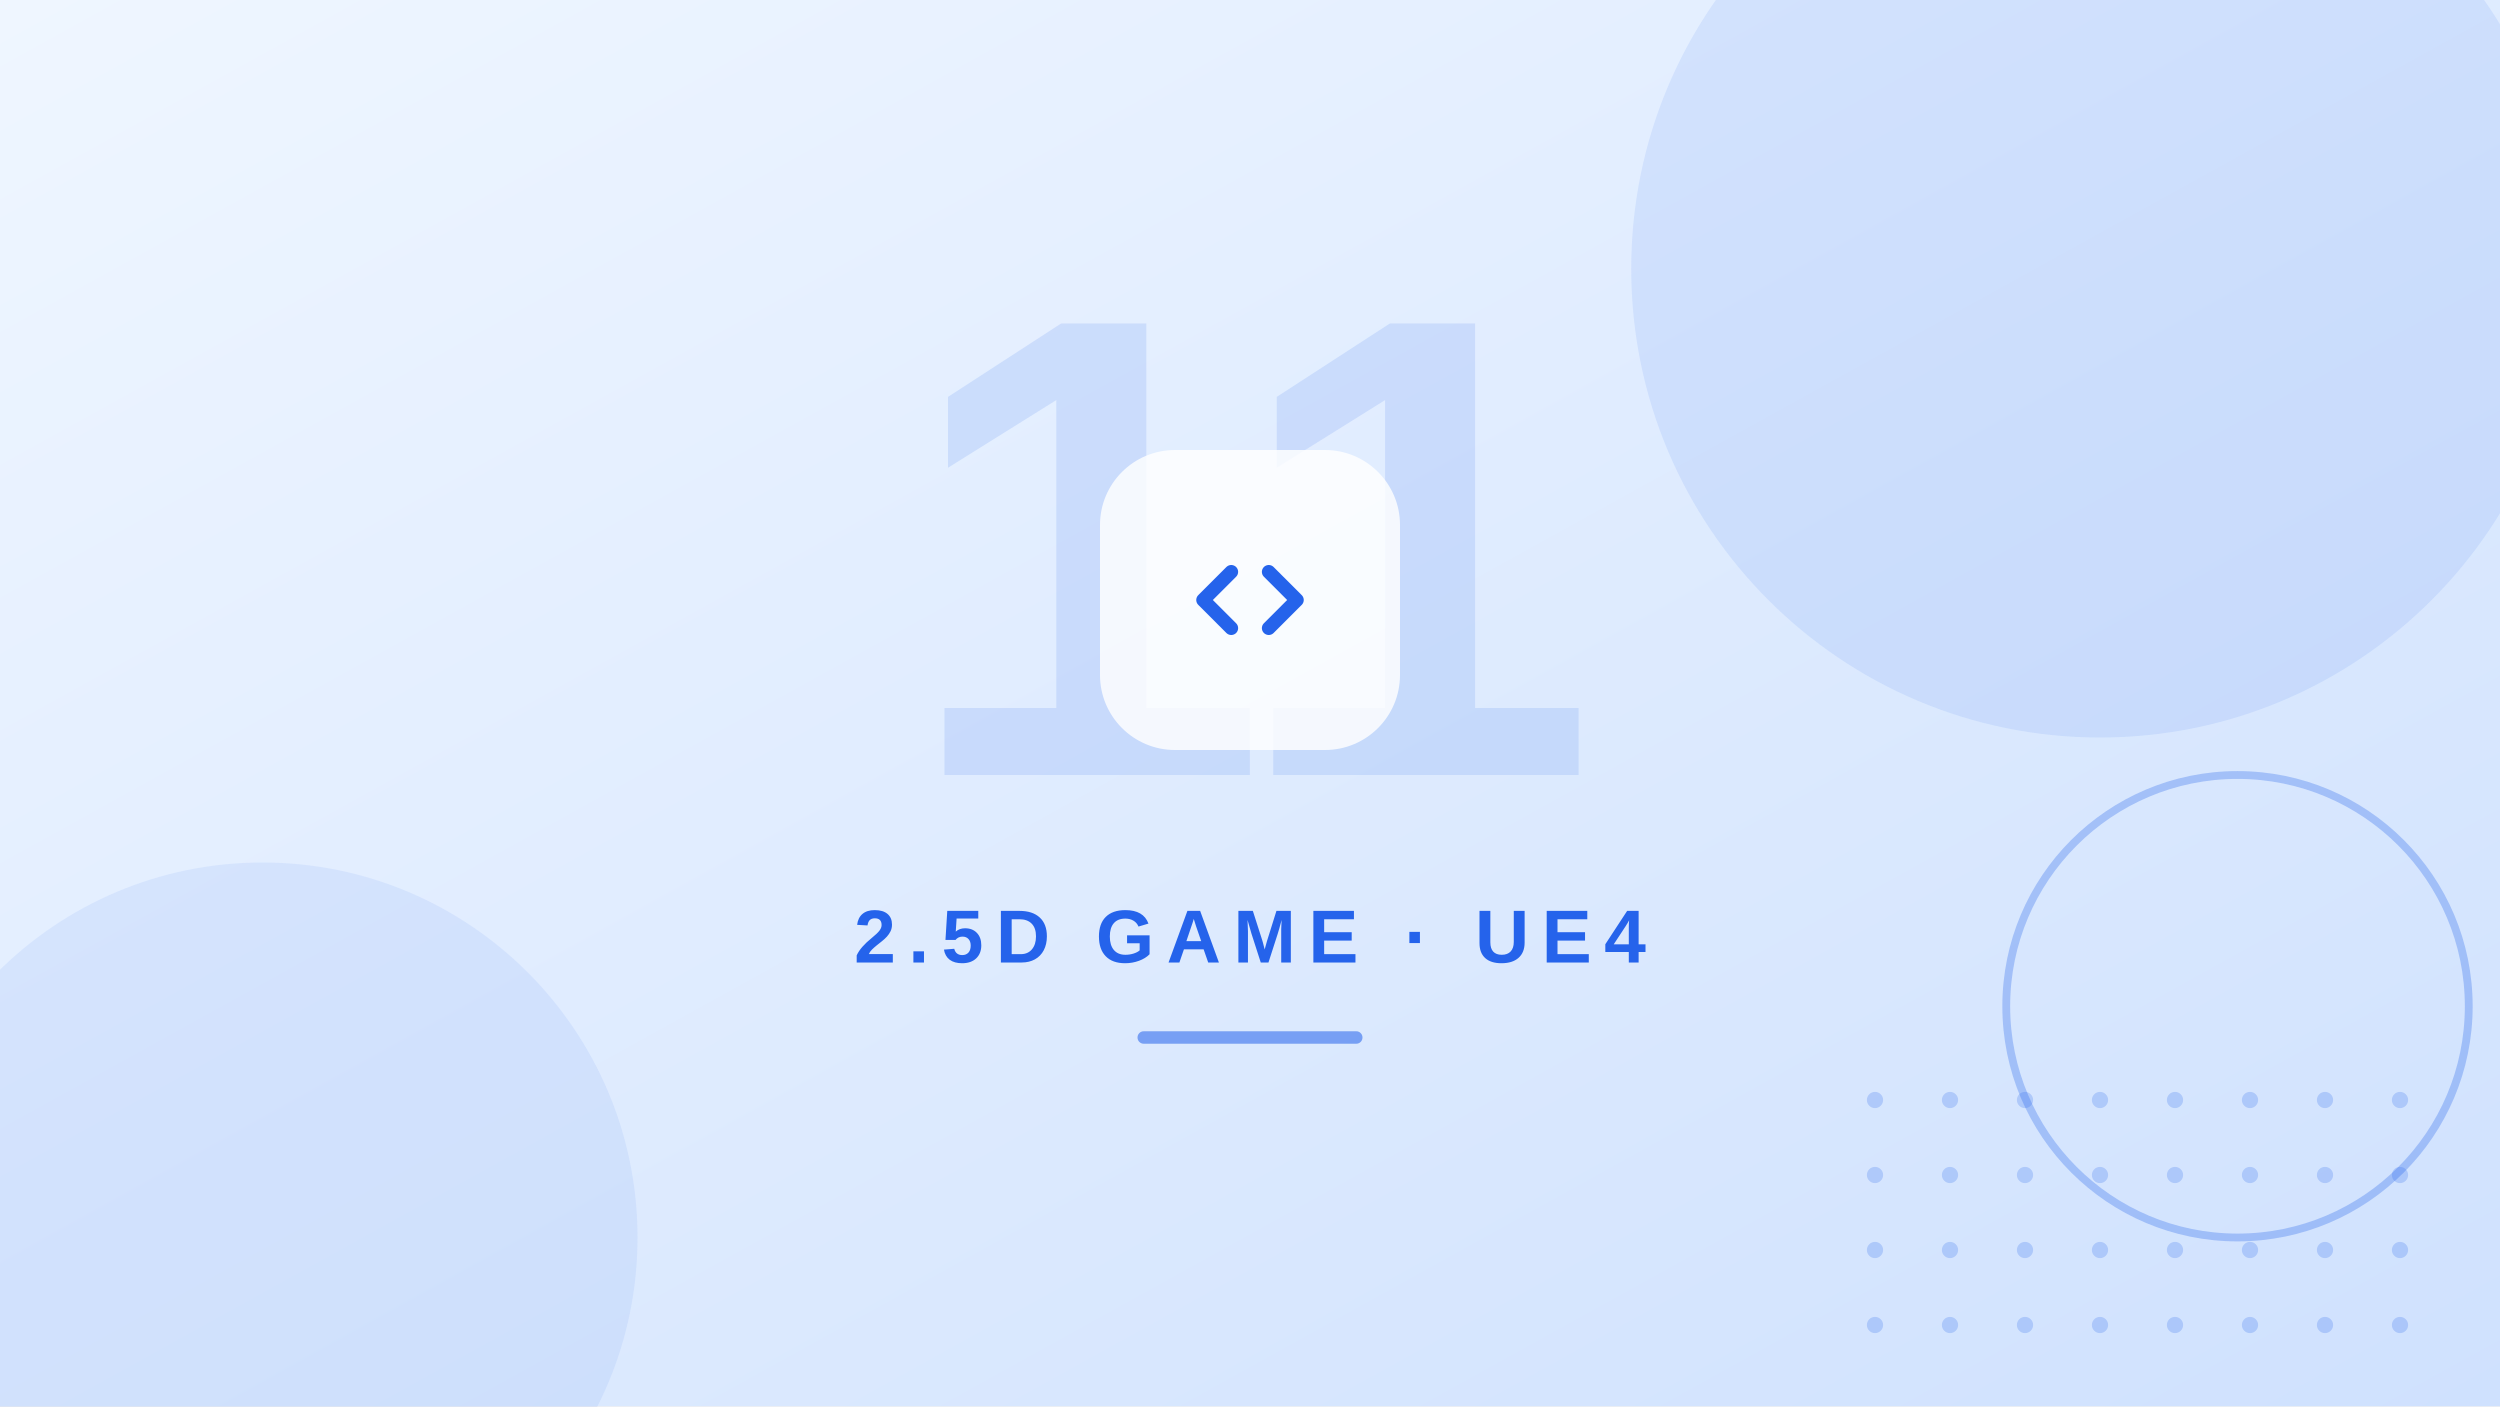
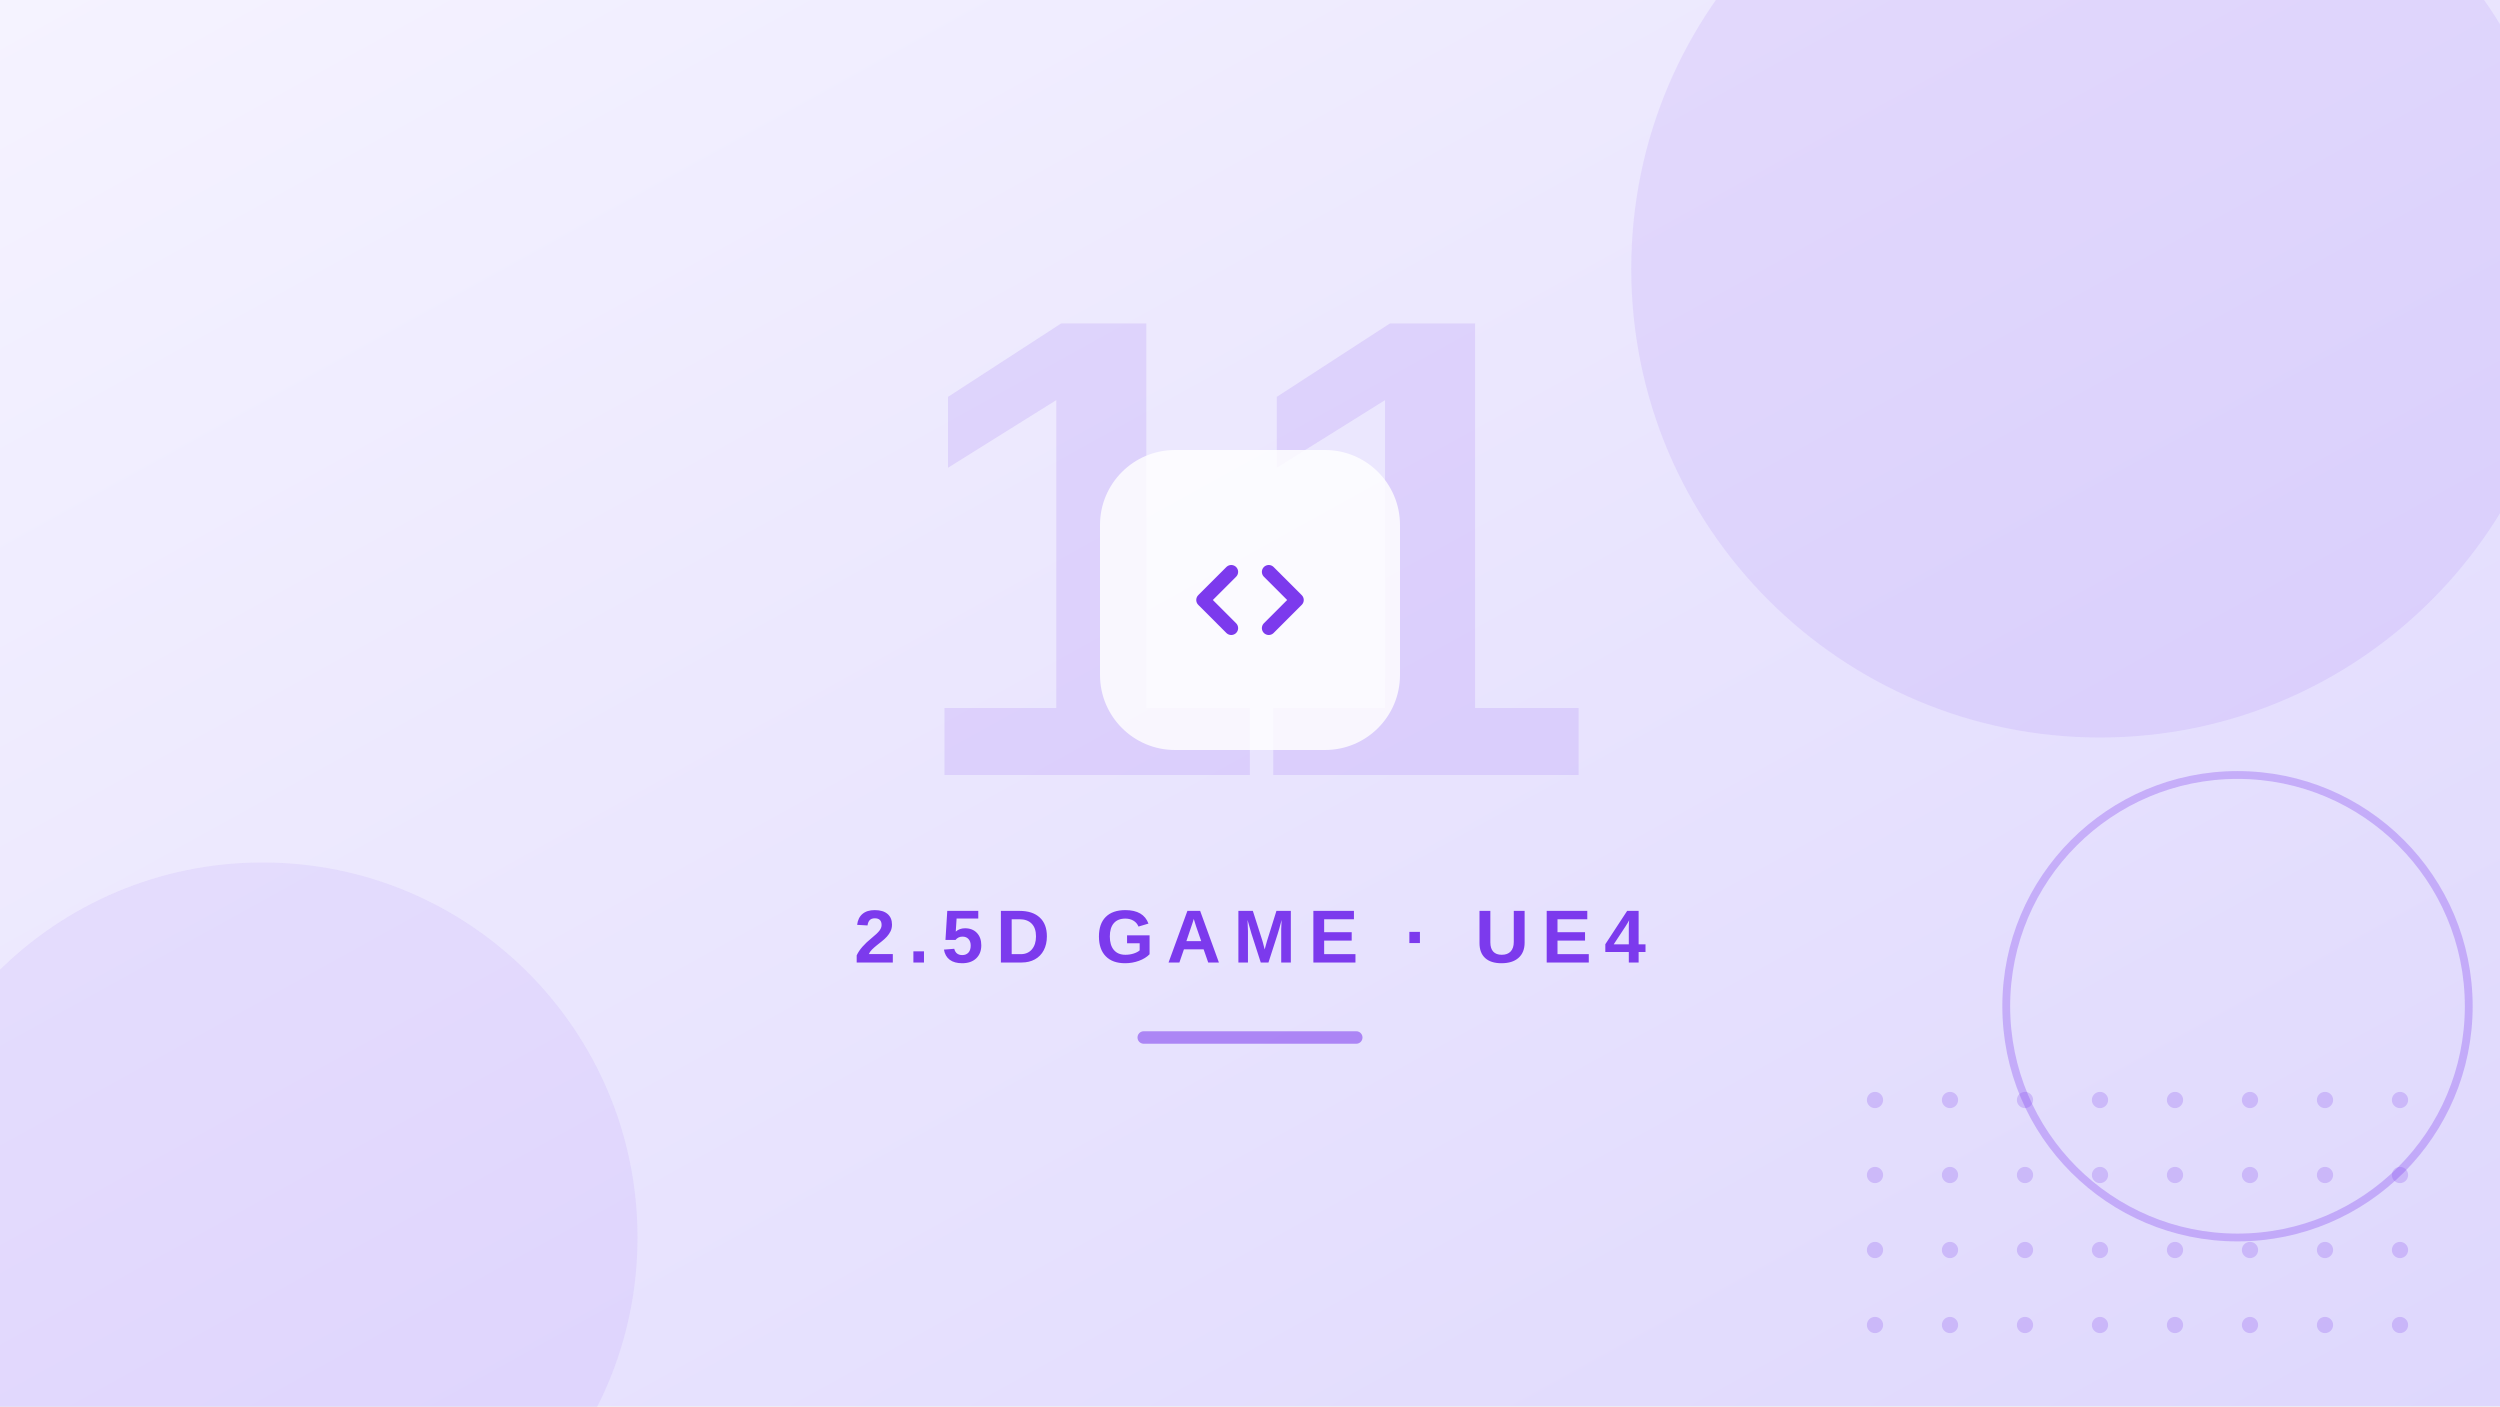
<svg xmlns="http://www.w3.org/2000/svg" width="800" height="450" viewBox="0 0 800 450" role="img" aria-label="2.5D GAME · UE4">
  <defs>
    <linearGradient id="bg" x1="0" y1="0" x2="1" y2="1">
-       <stop offset="0" stop-color="#eff6ff" />
-       <stop offset="1" stop-color="#cfe1fe" />
+       <stop offset="0" stop-color="#f5f3ff" />
+       <stop offset="1" stop-color="#ded7fd" />
    </linearGradient>
  </defs>
  <rect width="800" height="450" fill="url(#bg)" />
-   <circle cx="672" cy="86" r="150" fill="#2563eb" opacity="0.10" />
-   <circle cx="716" cy="322" r="74" fill="none" stroke="#2563eb" stroke-width="2.5" opacity="0.30" />
-   <circle cx="84" cy="396" r="120" fill="#2563eb" opacity="0.08" />
-   <g fill="#2563eb" opacity="0.22">
+   <circle cx="672" cy="86" r="150" fill="#7c3aed" opacity="0.10" />
+   <circle cx="716" cy="322" r="74" fill="none" stroke="#7c3aed" stroke-width="2.5" opacity="0.30" />
+   <circle cx="84" cy="396" r="120" fill="#7c3aed" opacity="0.08" />
+   <g fill="#7c3aed" opacity="0.22">
    <circle cx="600" cy="352" r="2.6" />
    <circle cx="624" cy="352" r="2.6" />
    <circle cx="648" cy="352" r="2.6" />
    <circle cx="672" cy="352" r="2.6" />
    <circle cx="696" cy="352" r="2.6" />
    <circle cx="720" cy="352" r="2.6" />
    <circle cx="744" cy="352" r="2.6" />
    <circle cx="768" cy="352" r="2.6" />
    <circle cx="600" cy="376" r="2.6" />
    <circle cx="624" cy="376" r="2.6" />
    <circle cx="648" cy="376" r="2.6" />
    <circle cx="672" cy="376" r="2.6" />
    <circle cx="696" cy="376" r="2.6" />
    <circle cx="720" cy="376" r="2.6" />
    <circle cx="744" cy="376" r="2.6" />
    <circle cx="768" cy="376" r="2.6" />
    <circle cx="600" cy="400" r="2.6" />
    <circle cx="624" cy="400" r="2.6" />
    <circle cx="648" cy="400" r="2.6" />
    <circle cx="672" cy="400" r="2.6" />
    <circle cx="696" cy="400" r="2.6" />
    <circle cx="720" cy="400" r="2.6" />
    <circle cx="744" cy="400" r="2.6" />
    <circle cx="768" cy="400" r="2.6" />
    <circle cx="600" cy="424" r="2.6" />
    <circle cx="624" cy="424" r="2.6" />
    <circle cx="648" cy="424" r="2.6" />
    <circle cx="672" cy="424" r="2.6" />
    <circle cx="696" cy="424" r="2.6" />
    <circle cx="720" cy="424" r="2.6" />
    <circle cx="744" cy="424" r="2.6" />
    <circle cx="768" cy="424" r="2.6" />
  </g>
-   <text x="400" y="248" text-anchor="middle" font-family="Segoe UI, Arial, sans-serif" font-size="210" font-weight="800" fill="#2563eb" opacity="0.13">11</text>
+   <text x="400" y="248" text-anchor="middle" font-family="Segoe UI, Arial, sans-serif" font-size="210" font-weight="800" fill="#7c3aed" opacity="0.13">11</text>
  <rect x="352" y="144" width="96" height="96" rx="24" fill="#ffffff" opacity="0.82" />
-   <path d="M9 7.5L4.5 12 9 16.5M15 7.5l4.5 4.5L15 16.5" fill="none" stroke="#2563eb" stroke-width="2.2" stroke-linecap="round" stroke-linejoin="round" transform="translate(376,168) scale(2)" />
-   <text x="400" y="308" text-anchor="middle" font-family="Segoe UI, Arial, sans-serif" font-size="24" font-weight="600" letter-spacing="4" fill="#2563eb">2.5D GAME · UE4</text>
-   <rect x="364" y="330" width="72" height="4" rx="2" fill="#2563eb" opacity="0.55" />
+   <path d="M9 7.5L4.5 12 9 16.5M15 7.5l4.5 4.5L15 16.5" fill="none" stroke="#7c3aed" stroke-width="2.2" stroke-linecap="round" stroke-linejoin="round" transform="translate(376,168) scale(2)" />
+   <text x="400" y="308" text-anchor="middle" font-family="Segoe UI, Arial, sans-serif" font-size="24" font-weight="600" letter-spacing="4" fill="#7c3aed">2.5D GAME · UE4</text>
+   <rect x="364" y="330" width="72" height="4" rx="2" fill="#7c3aed" opacity="0.55" />
</svg>
